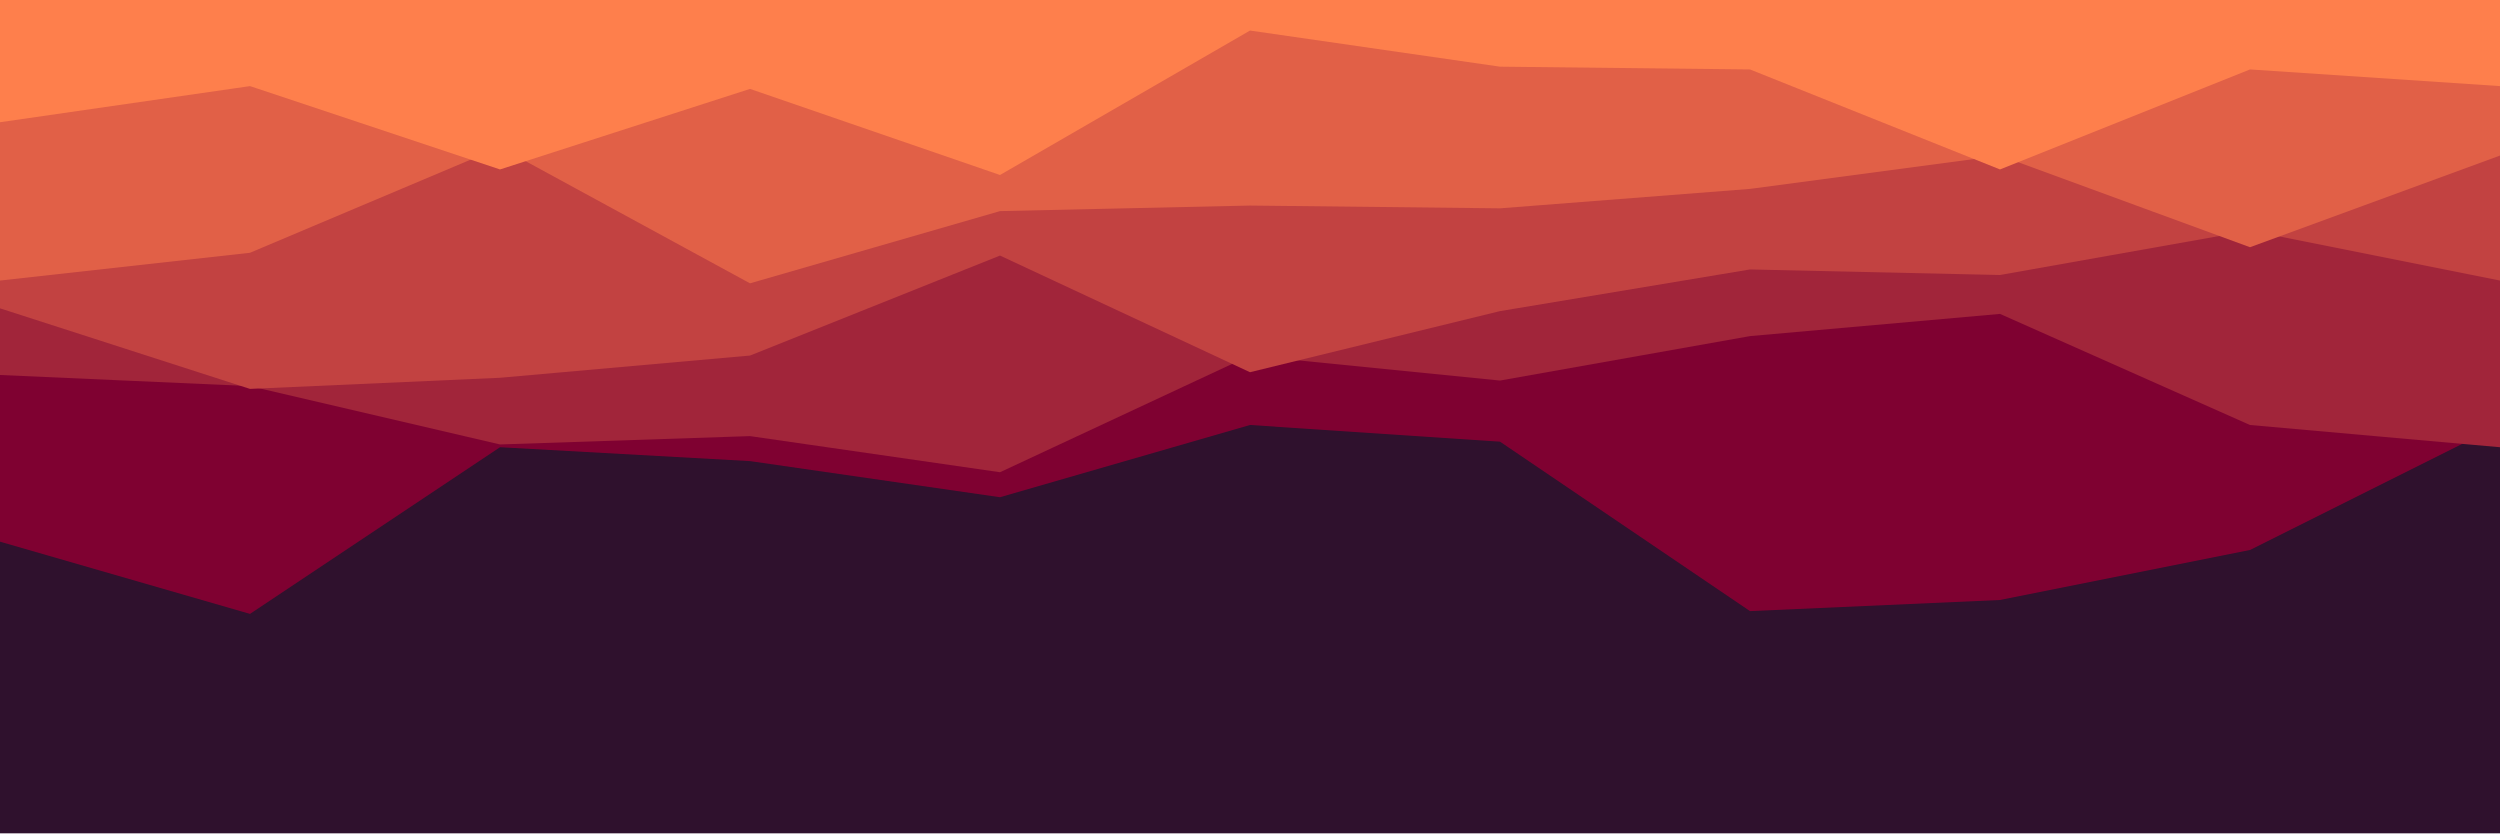
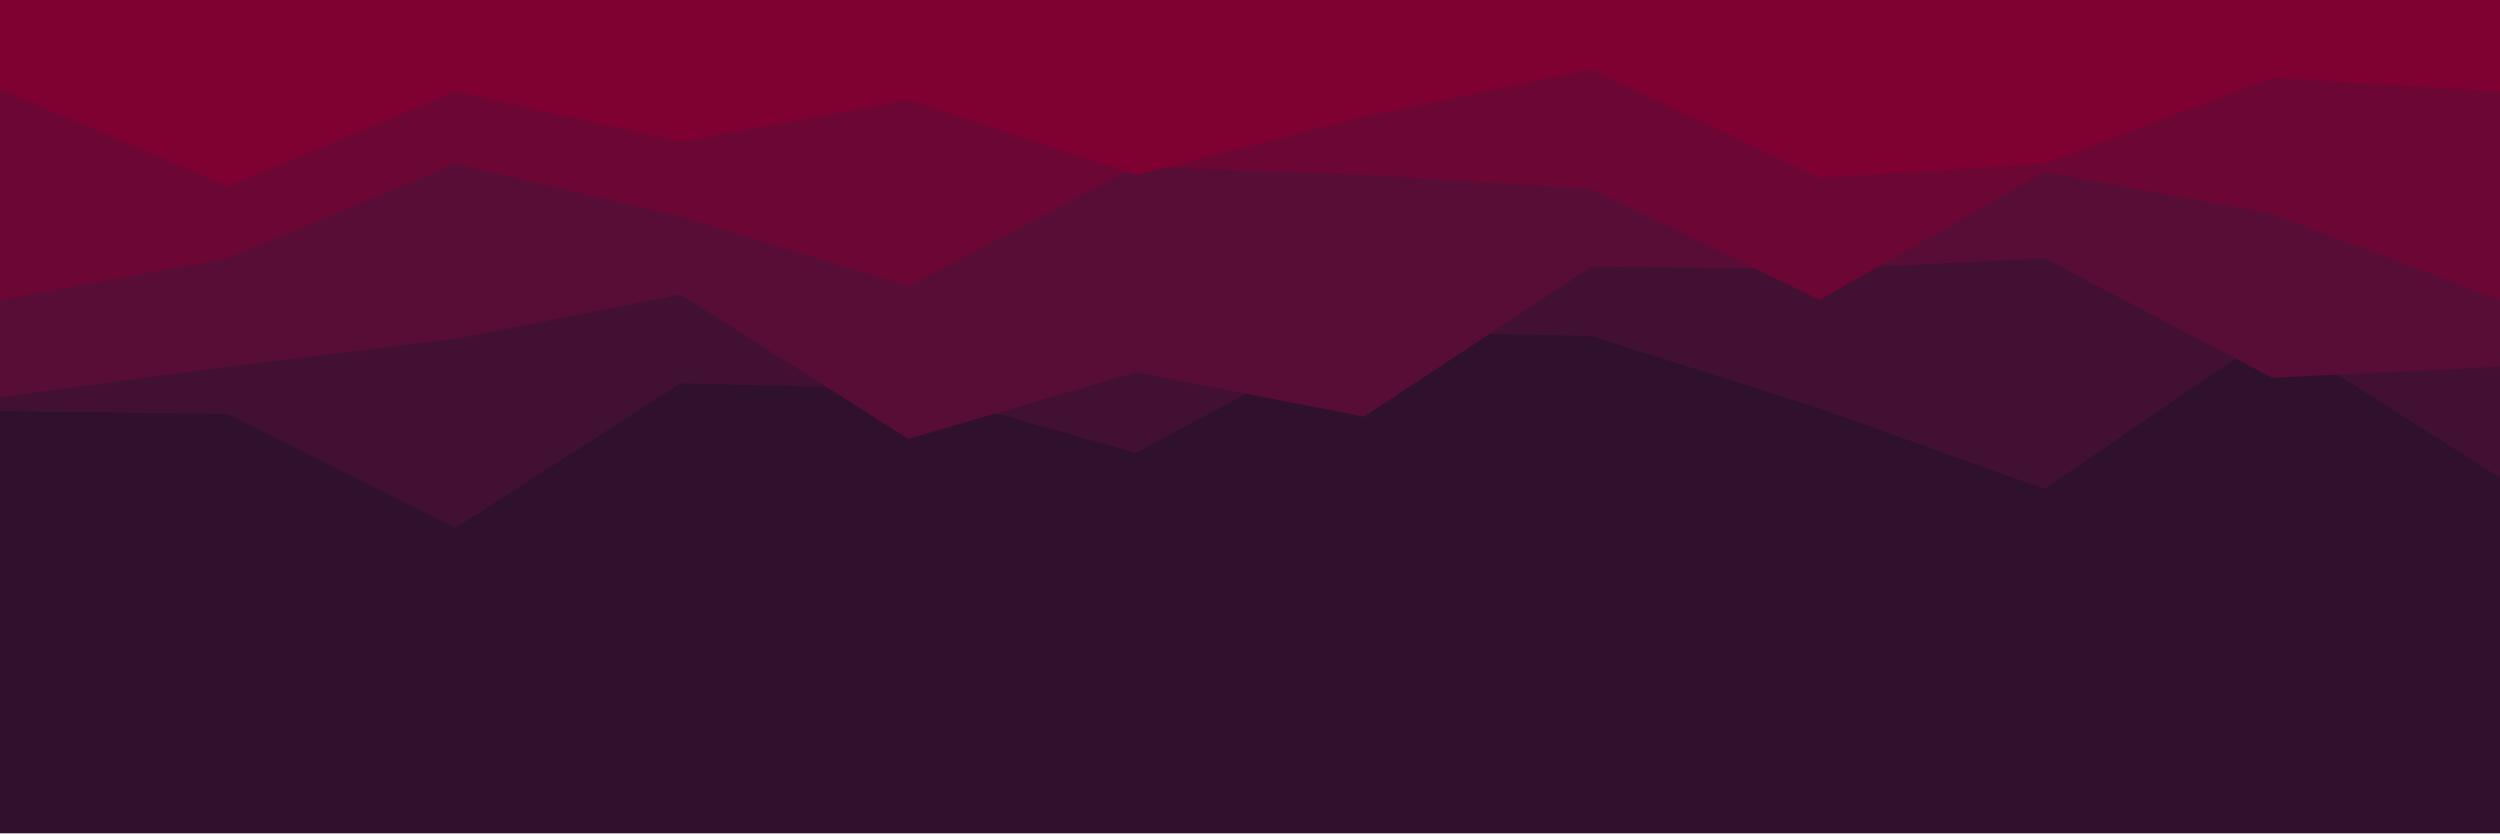
<svg xmlns="http://www.w3.org/2000/svg" id="visual" viewBox="0 0 900 300" width="900" height="300" version="1.1">
  <rect x="0" y="0" width="900" height="300" fill="#2f112d" />
-   <path d="M0 195L90 221L180 161L270 166L360 179L450 153L540 159L630 220L720 216L810 198L900 153L900 0L810 0L720 0L630 0L540 0L450 0L360 0L270 0L180 0L90 0L0 0Z" fill="#7f0131" />
-   <path d="M0 135L90 139L180 160L270 157L360 170L450 128L540 137L630 121L720 113L810 153L900 161L900 0L810 0L720 0L630 0L540 0L450 0L360 0L270 0L180 0L90 0L0 0Z" fill="#a1253a" />
-   <path d="M0 111L90 140L180 136L270 128L360 92L450 134L540 112L630 97L720 99L810 83L900 101L900 0L810 0L720 0L630 0L540 0L450 0L360 0L270 0L180 0L90 0L0 0Z" fill="#c24241" />
-   <path d="M0 101L90 91L180 53L270 102L360 76L450 74L540 75L630 68L720 56L810 89L900 56L900 0L810 0L720 0L630 0L540 0L450 0L360 0L270 0L180 0L90 0L0 0Z" fill="#e16047" />
-   <path d="M0 44L90 31L180 61L270 32L360 63L450 11L540 24L630 25L720 61L810 25L900 31L900 0L810 0L720 0L630 0L540 0L450 0L360 0L270 0L180 0L90 0L0 0Z" fill="#fe7f4c" />
+   <path d="M0 241L82 195L164 200L245 163L327 206L409 180L491 235L573 166L655 247L736 237L818 226L900 204L900 0L818 0L736 0L655 0L573 0L491 0L409 0L327 0L245 0L164 0L82 0L0 0Z" fill="#2f112d" />
+   <path d="M0 148L82 149L164 190L245 138L327 140L409 163L491 119L573 121L655 147L736 176L818 120L900 172L900 0L818 0L736 0L655 0L573 0L491 0L409 0L327 0L245 0L164 0L82 0L0 0Z" fill="#421033" />
+   <path d="M0 143L82 132L164 122L245 106L327 158L409 134L491 150L573 96L655 97L736 93L818 136L900 132L900 0L818 0L736 0L655 0L573 0L491 0L409 0L327 0L245 0L164 0L82 0L0 0Z" fill="#570d36" />
+   <path d="M0 108L82 93L164 59L245 78L327 103L409 60L491 63L573 68L655 108L736 62L818 77L900 108L900 0L818 0L736 0L655 0L573 0L491 0L409 0L327 0L245 0L164 0L82 0L0 0Z" fill="#6b0635" />
+   <path d="M0 32L82 67L164 33L245 51L327 36L409 63L491 42L573 25L655 64L736 59L818 28L900 33L900 0L818 0L736 0L655 0L573 0L491 0L409 0L327 0L245 0L164 0L82 0L0 0Z" fill="#7f0131" />
</svg>
